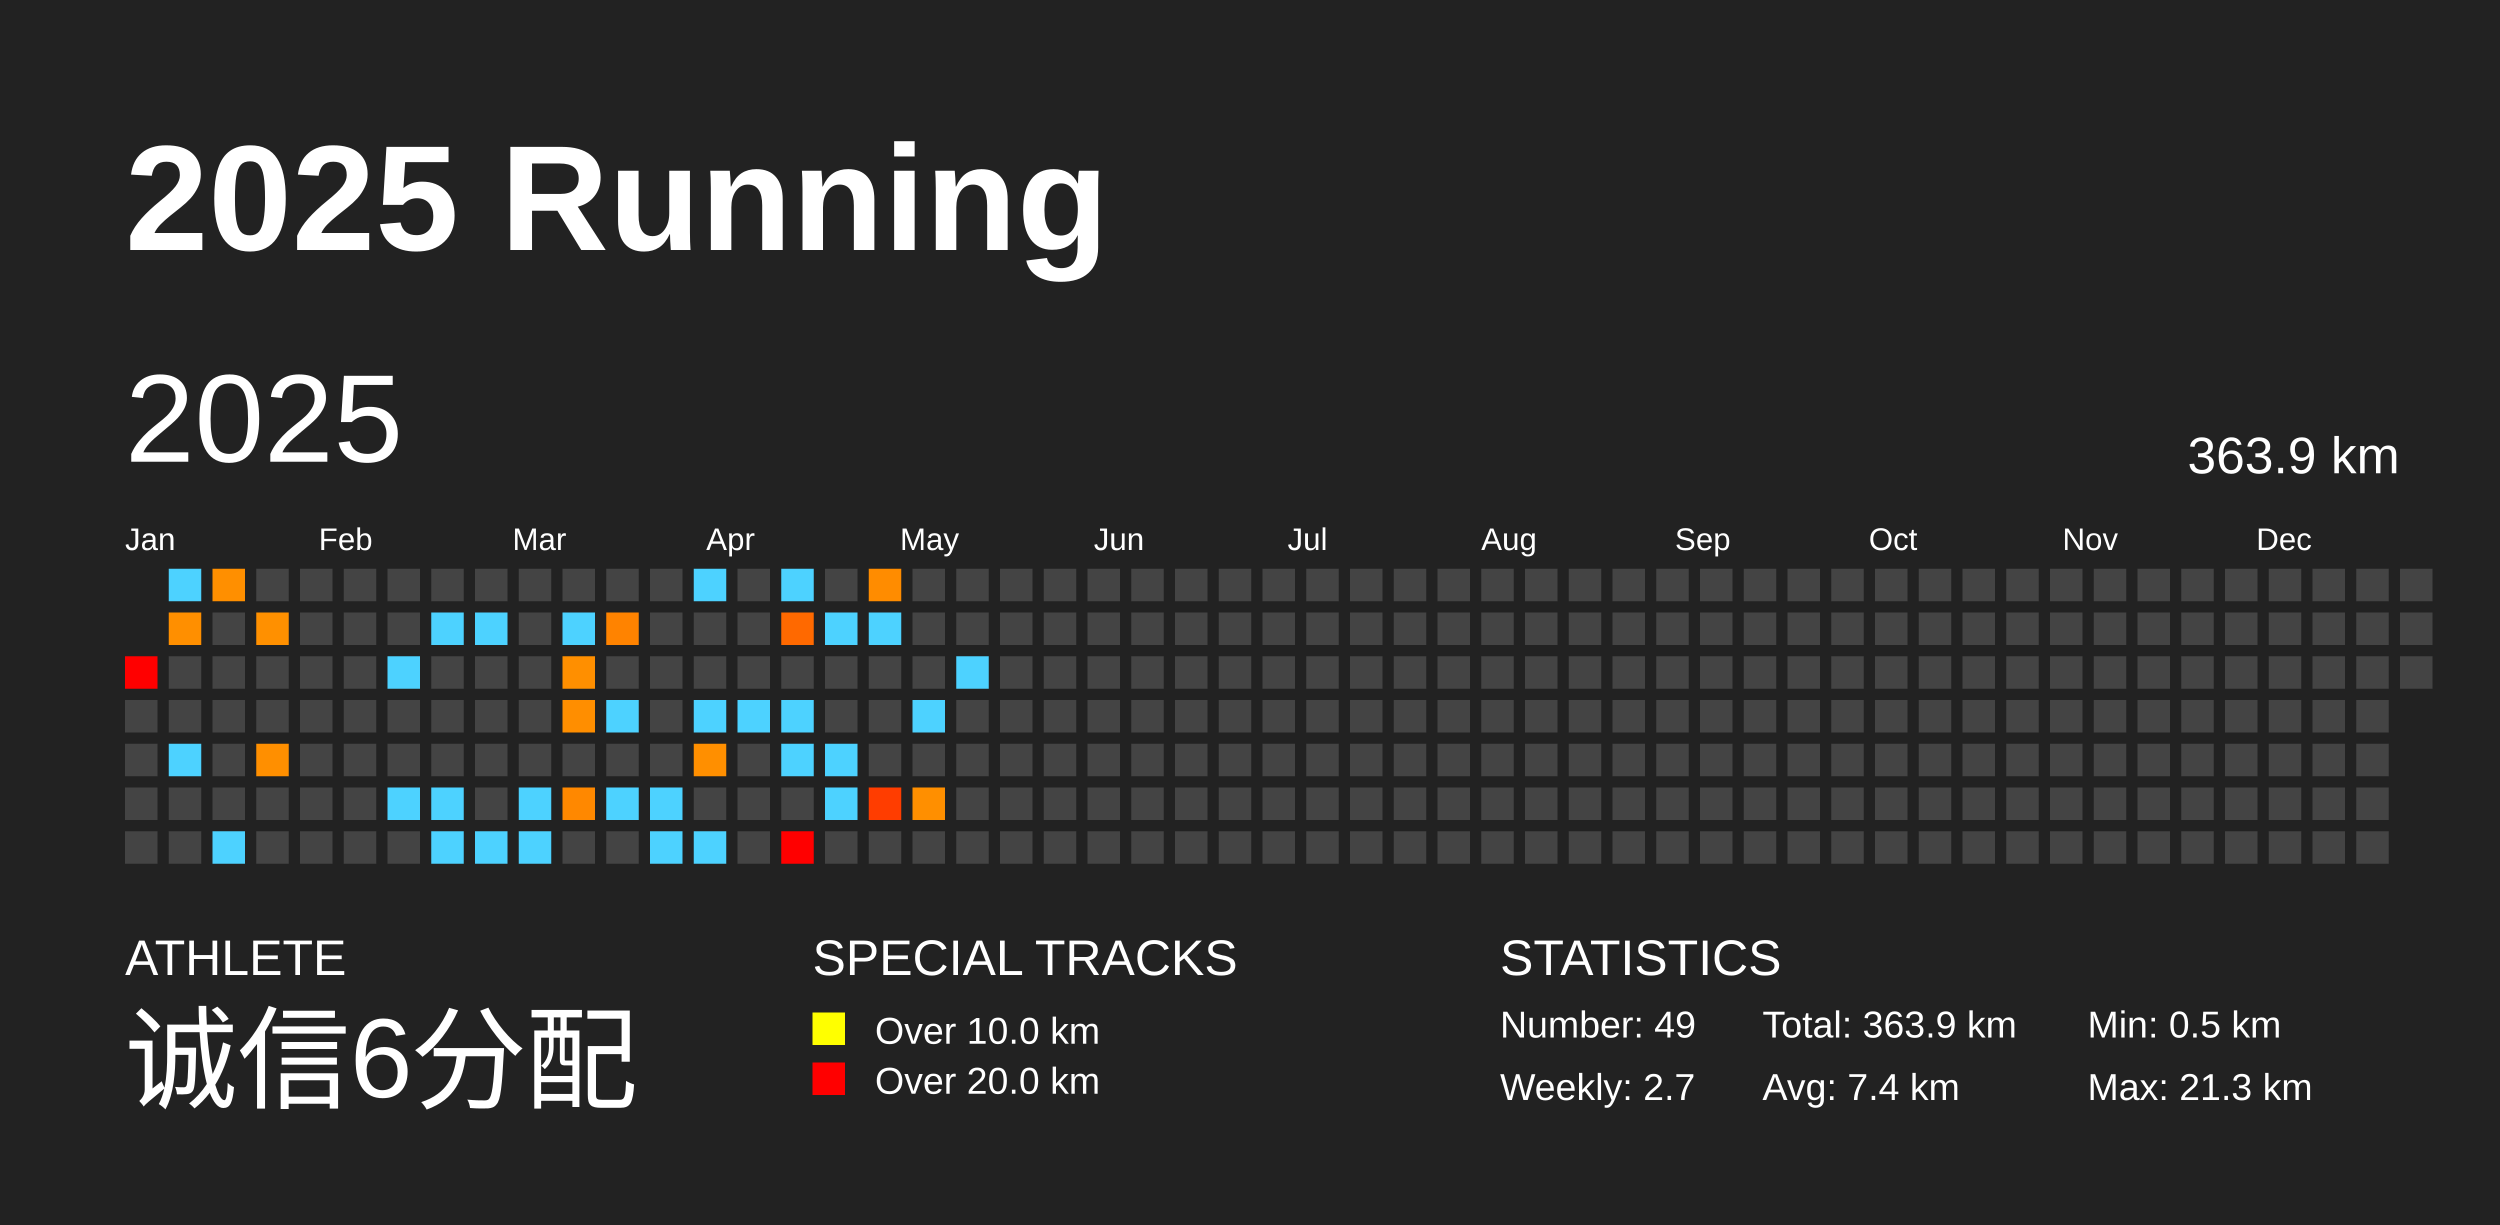
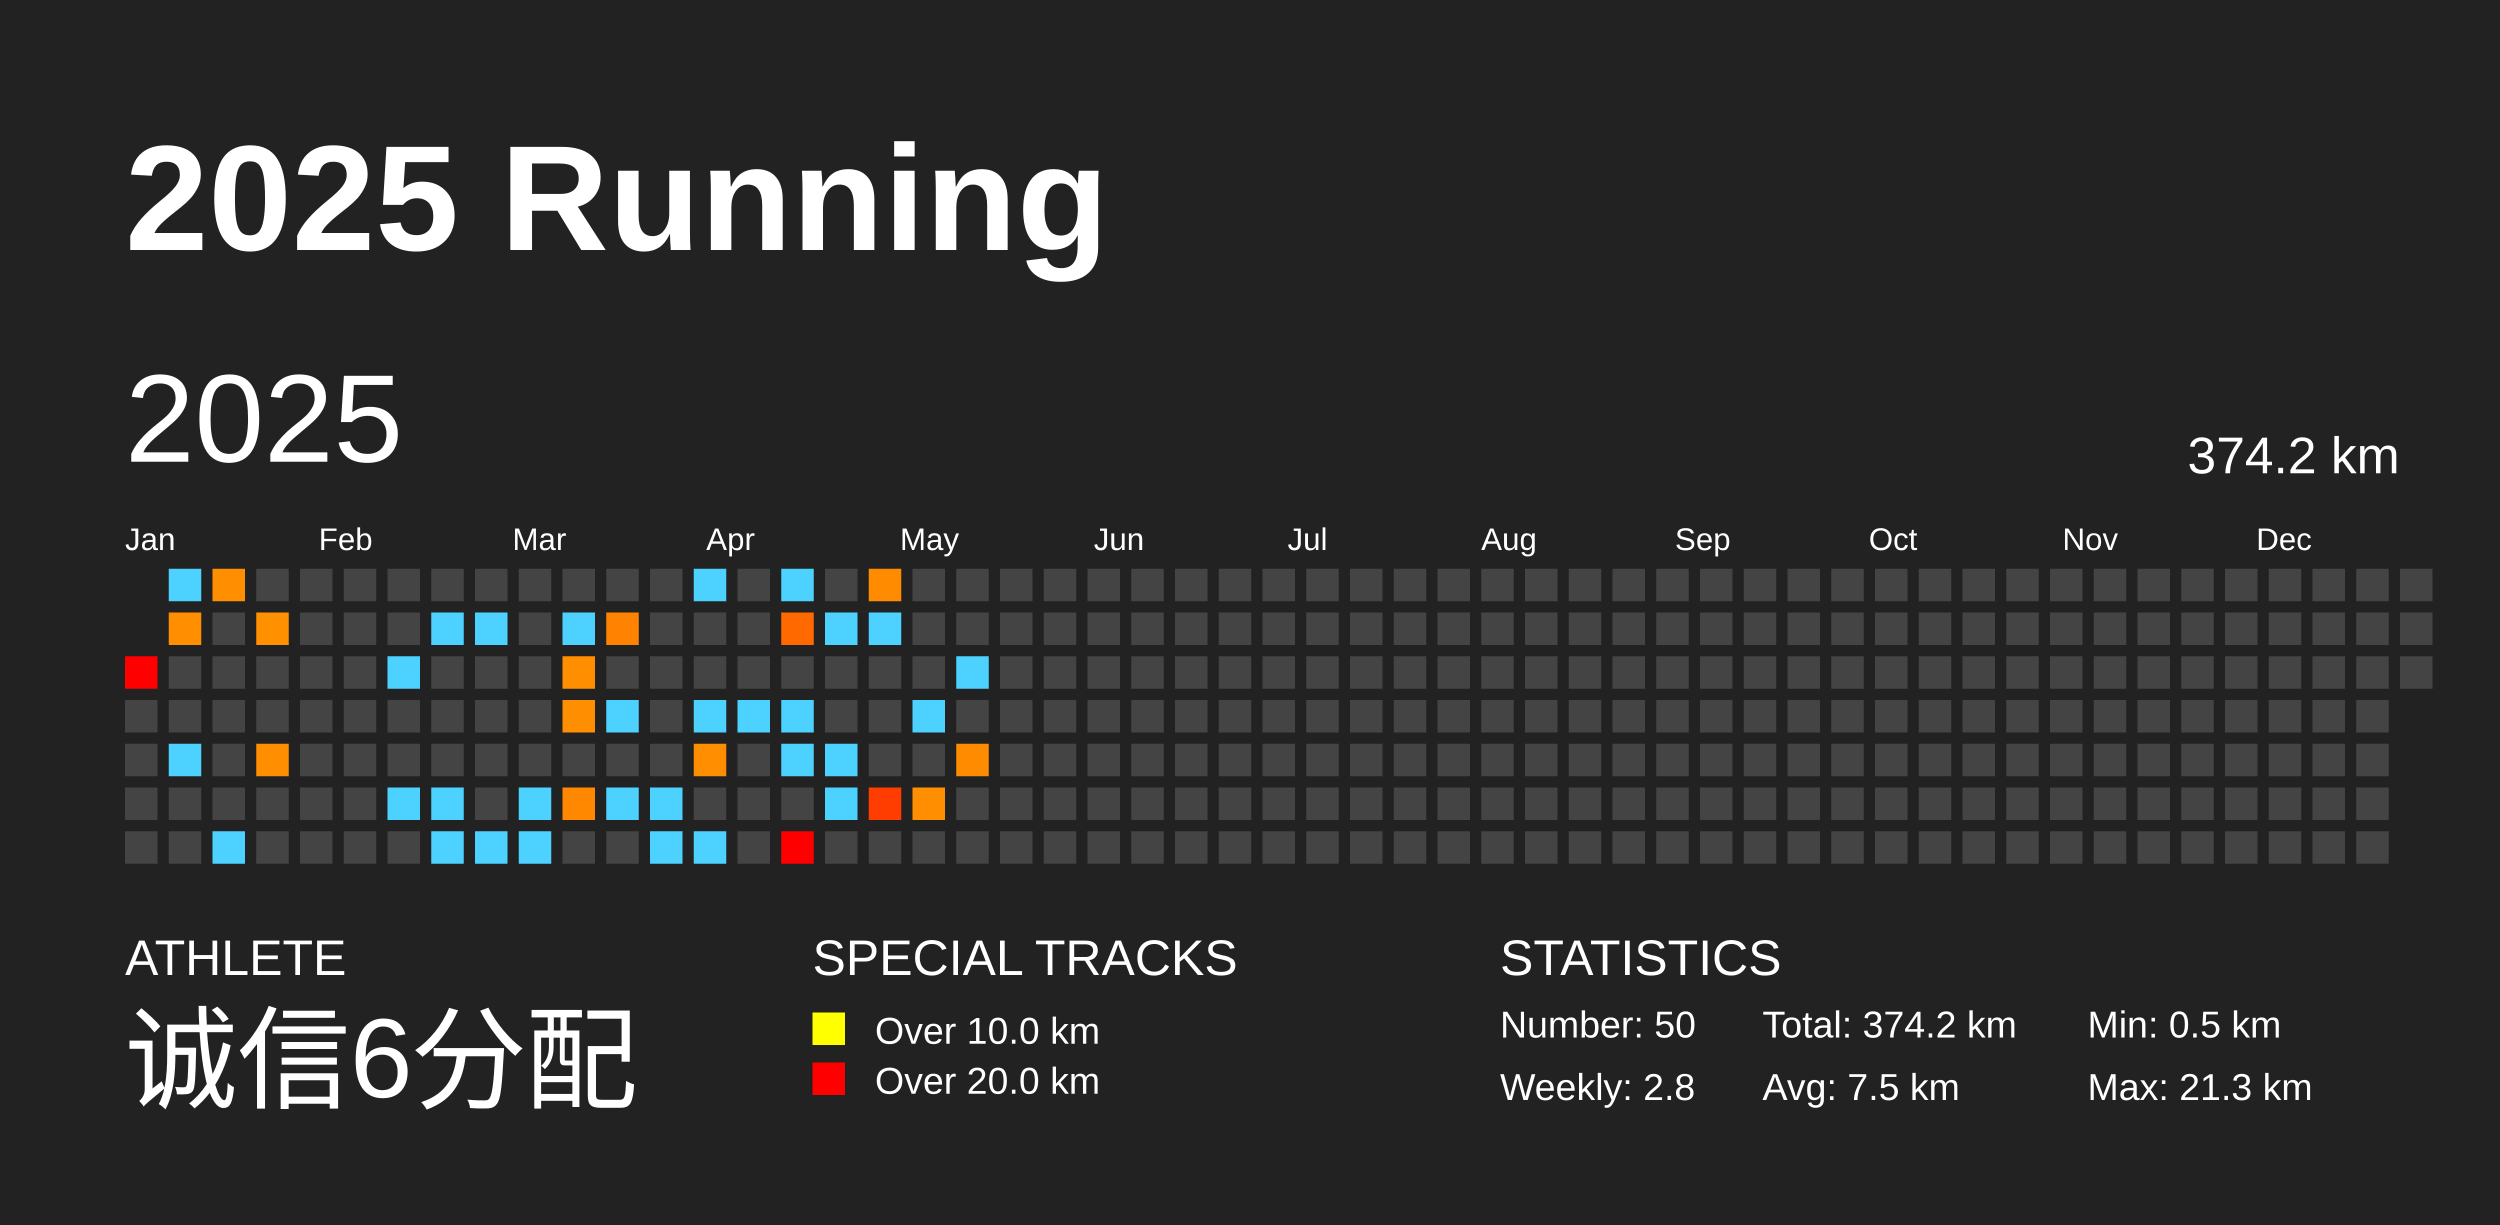
<svg xmlns="http://www.w3.org/2000/svg" baseProfile="full" height="98mm" version="1.1" viewBox="0,0,200,98" width="200mm">
  <defs />
  <rect fill="#222222" height="98" width="200" x="0" y="0" />
  <text fill="#FFFFFF" style="font-size:12px; font-family:Arial; font-weight:bold;" x="10" y="20">2025 Running</text>
  <text fill="#FFFFFF" style="font-size:4px; font-family:Arial" x="10" y="78">ATHLETE</text>
  <text fill="#FFFFFF" style="font-size:9px; font-family:Arial" x="10" y="88">诚信6分配</text>
  <text fill="#FFFFFF" style="font-size:4px; font-family:Arial" x="65" y="78">SPECIAL TRACKS</text>
  <rect fill="yellow" height="2.6" width="2.6" x="65" y="81" />
  <text fill="#FFFFFF" style="font-size:3px; font-family:Arial" x="70" y="83.5">Over 10.0 km</text>
  <rect fill="red" height="2.6" width="2.6" x="65" y="85" />
  <text fill="#FFFFFF" style="font-size:3px; font-family:Arial" x="70" y="87.5">Over 20.0 km</text>
  <text fill="#FFFFFF" style="font-size:4px; font-family:Arial" x="120" y="78">STATISTICS</text>
-   <text fill="#FFFFFF" style="font-size:3px; font-family:Arial" x="120" y="83">Number: 49</text>
-   <text fill="#FFFFFF" style="font-size:3px; font-family:Arial" x="120" y="88">Weekly: 2.7</text>
-   <text fill="#FFFFFF" style="font-size:3px; font-family:Arial" x="141" y="83">Total: 363.9 km</text>
-   <text fill="#FFFFFF" style="font-size:3px; font-family:Arial" x="141" y="88">Avg: 7.4 km</text>
+   <text fill="#FFFFFF" style="font-size:3px; font-family:Arial" x="120" y="83">Number: 50</text>
+   <text fill="#FFFFFF" style="font-size:3px; font-family:Arial" x="120" y="88">Weekly: 2.8</text>
+   <text fill="#FFFFFF" style="font-size:3px; font-family:Arial" x="141" y="83">Total: 374.2 km</text>
+   <text fill="#FFFFFF" style="font-size:3px; font-family:Arial" x="141" y="88">Avg: 7.5 km</text>
  <text fill="#FFFFFF" style="font-size:3px; font-family:Arial" x="167" y="83">Min: 0.5 km</text>
  <text fill="#FFFFFF" style="font-size:3px; font-family:Arial" x="167" y="88">Max: 21.3 km</text>
  <text dominant-baseline="hanging" fill="#FFFFFF" style="font-size:10.0px; font-family:Arial;" x="10" y="30">2025</text>
-   <text dominant-baseline="hanging" fill="#FFFFFF" style="font-size:4.125px; font-family:Arial;" x="175" y="35">363.9 km</text>
+   <text dominant-baseline="hanging" fill="#FFFFFF" style="font-size:4.125px; font-family:Arial;" x="175" y="35">374.2 km</text>
  <text fill="#FFFFFF" style="font-size:2.5px; font-family:Arial" x="10.0" y="44">Jan</text>
  <text fill="#FFFFFF" style="font-size:2.5px; font-family:Arial" x="25.5" y="44">Feb</text>
  <text fill="#FFFFFF" style="font-size:2.5px; font-family:Arial" x="41.0" y="44">Mar</text>
  <text fill="#FFFFFF" style="font-size:2.5px; font-family:Arial" x="56.5" y="44">Apr</text>
  <text fill="#FFFFFF" style="font-size:2.5px; font-family:Arial" x="72.0" y="44">May</text>
  <text fill="#FFFFFF" style="font-size:2.5px; font-family:Arial" x="87.5" y="44">Jun</text>
  <text fill="#FFFFFF" style="font-size:2.5px; font-family:Arial" x="103.0" y="44">Jul</text>
  <text fill="#FFFFFF" style="font-size:2.5px; font-family:Arial" x="118.5" y="44">Aug</text>
  <text fill="#FFFFFF" style="font-size:2.5px; font-family:Arial" x="134.0" y="44">Sep</text>
  <text fill="#FFFFFF" style="font-size:2.5px; font-family:Arial" x="149.5" y="44">Oct</text>
  <text fill="#FFFFFF" style="font-size:2.5px; font-family:Arial" x="165.0" y="44">Nov</text>
  <text fill="#FFFFFF" style="font-size:2.5px; font-family:Arial" x="180.5" y="44">Dec</text>
  <rect fill="red" height="2.6" width="2.6" x="10.0" y="52.5" />
  <rect fill="#444444" height="2.6" width="2.6" x="10.0" y="56.0" />
  <rect fill="#444444" height="2.6" width="2.6" x="10.0" y="59.5" />
  <rect fill="#444444" height="2.6" width="2.6" x="10.0" y="63.0" />
  <rect fill="#444444" height="2.6" width="2.6" x="10.0" y="66.5" />
  <rect fill="#4dd2ff" height="2.6" width="2.6" x="13.5" y="45.5" />
  <rect fill="#ff8f00" height="2.6" width="2.6" x="13.5" y="49.0" />
  <rect fill="#444444" height="2.6" width="2.6" x="13.5" y="52.5" />
  <rect fill="#444444" height="2.6" width="2.6" x="13.5" y="56.0" />
  <rect fill="#4dd2ff" height="2.6" width="2.6" x="13.5" y="59.5" />
  <rect fill="#444444" height="2.6" width="2.6" x="13.5" y="63.0" />
  <rect fill="#444444" height="2.6" width="2.6" x="13.5" y="66.5" />
  <rect fill="#ff8f00" height="2.6" width="2.6" x="17.0" y="45.5" />
  <rect fill="#444444" height="2.6" width="2.6" x="17.0" y="49.0" />
  <rect fill="#444444" height="2.6" width="2.6" x="17.0" y="52.5" />
  <rect fill="#444444" height="2.6" width="2.6" x="17.0" y="56.0" />
  <rect fill="#444444" height="2.6" width="2.6" x="17.0" y="59.5" />
  <rect fill="#444444" height="2.6" width="2.6" x="17.0" y="63.0" />
  <rect fill="#4dd2ff" height="2.6" width="2.6" x="17.0" y="66.5" />
  <rect fill="#444444" height="2.6" width="2.6" x="20.5" y="45.5" />
  <rect fill="#ff9000" height="2.6" width="2.6" x="20.5" y="49.0" />
  <rect fill="#444444" height="2.6" width="2.6" x="20.5" y="52.5" />
  <rect fill="#444444" height="2.6" width="2.6" x="20.5" y="56.0" />
  <rect fill="#ff8f00" height="2.6" width="2.6" x="20.5" y="59.5" />
  <rect fill="#444444" height="2.6" width="2.6" x="20.5" y="63.0" />
  <rect fill="#444444" height="2.6" width="2.6" x="20.5" y="66.5" />
  <rect fill="#444444" height="2.6" width="2.6" x="24.0" y="45.5" />
  <rect fill="#444444" height="2.6" width="2.6" x="24.0" y="49.0" />
  <rect fill="#444444" height="2.6" width="2.6" x="24.0" y="52.5" />
  <rect fill="#444444" height="2.6" width="2.6" x="24.0" y="56.0" />
  <rect fill="#444444" height="2.6" width="2.6" x="24.0" y="59.5" />
  <rect fill="#444444" height="2.6" width="2.6" x="24.0" y="63.0" />
  <rect fill="#444444" height="2.6" width="2.6" x="24.0" y="66.5" />
  <rect fill="#444444" height="2.6" width="2.6" x="27.5" y="45.5" />
  <rect fill="#444444" height="2.6" width="2.6" x="27.5" y="49.0" />
  <rect fill="#444444" height="2.6" width="2.6" x="27.5" y="52.5" />
  <rect fill="#444444" height="2.6" width="2.6" x="27.5" y="56.0" />
  <rect fill="#444444" height="2.6" width="2.6" x="27.5" y="59.5" />
  <rect fill="#444444" height="2.6" width="2.6" x="27.5" y="63.0" />
  <rect fill="#444444" height="2.6" width="2.6" x="27.5" y="66.5" />
  <rect fill="#444444" height="2.6" width="2.6" x="31.0" y="45.5" />
  <rect fill="#444444" height="2.6" width="2.6" x="31.0" y="49.0" />
  <rect fill="#4dd2ff" height="2.6" width="2.6" x="31.0" y="52.5" />
  <rect fill="#444444" height="2.6" width="2.6" x="31.0" y="56.0" />
  <rect fill="#444444" height="2.6" width="2.6" x="31.0" y="59.5" />
  <rect fill="#4dd2ff" height="2.6" width="2.6" x="31.0" y="63.0" />
  <rect fill="#444444" height="2.6" width="2.6" x="31.0" y="66.5" />
  <rect fill="#444444" height="2.6" width="2.6" x="34.5" y="45.5" />
  <rect fill="#4dd2ff" height="2.6" width="2.6" x="34.5" y="49.0" />
  <rect fill="#444444" height="2.6" width="2.6" x="34.5" y="52.5" />
  <rect fill="#444444" height="2.6" width="2.6" x="34.5" y="56.0" />
  <rect fill="#444444" height="2.6" width="2.6" x="34.5" y="59.5" />
  <rect fill="#4dd2ff" height="2.6" width="2.6" x="34.5" y="63.0" />
  <rect fill="#4dd2ff" height="2.6" width="2.6" x="34.5" y="66.5" />
  <rect fill="#444444" height="2.6" width="2.6" x="38.0" y="45.5" />
  <rect fill="#4dd2ff" height="2.6" width="2.6" x="38.0" y="49.0" />
  <rect fill="#444444" height="2.6" width="2.6" x="38.0" y="52.5" />
  <rect fill="#444444" height="2.6" width="2.6" x="38.0" y="56.0" />
  <rect fill="#444444" height="2.6" width="2.6" x="38.0" y="59.5" />
  <rect fill="#444444" height="2.6" width="2.6" x="38.0" y="63.0" />
  <rect fill="#4dd2ff" height="2.6" width="2.6" x="38.0" y="66.5" />
  <rect fill="#444444" height="2.6" width="2.6" x="41.5" y="45.5" />
  <rect fill="#444444" height="2.6" width="2.6" x="41.5" y="49.0" />
  <rect fill="#444444" height="2.6" width="2.6" x="41.5" y="52.5" />
  <rect fill="#444444" height="2.6" width="2.6" x="41.5" y="56.0" />
  <rect fill="#444444" height="2.6" width="2.6" x="41.5" y="59.5" />
  <rect fill="#4dd2ff" height="2.6" width="2.6" x="41.5" y="63.0" />
  <rect fill="#4dd2ff" height="2.6" width="2.6" x="41.5" y="66.5" />
  <rect fill="#444444" height="2.6" width="2.6" x="45.0" y="45.5" />
  <rect fill="#4dd2ff" height="2.6" width="2.6" x="45.0" y="49.0" />
  <rect fill="#ff8f00" height="2.6" width="2.6" x="45.0" y="52.5" />
  <rect fill="#ff8e00" height="2.6" width="2.6" x="45.0" y="56.0" />
  <rect fill="#444444" height="2.6" width="2.6" x="45.0" y="59.5" />
  <rect fill="#ff8800" height="2.6" width="2.6" x="45.0" y="63.0" />
  <rect fill="#444444" height="2.6" width="2.6" x="45.0" y="66.5" />
  <rect fill="#444444" height="2.6" width="2.6" x="48.5" y="45.5" />
  <rect fill="#ff8300" height="2.6" width="2.6" x="48.5" y="49.0" />
  <rect fill="#444444" height="2.6" width="2.6" x="48.5" y="52.5" />
  <rect fill="#4dd2ff" height="2.6" width="2.6" x="48.5" y="56.0" />
  <rect fill="#444444" height="2.6" width="2.6" x="48.5" y="59.5" />
  <rect fill="#4dd2ff" height="2.6" width="2.6" x="48.5" y="63.0" />
  <rect fill="#444444" height="2.6" width="2.6" x="48.5" y="66.5" />
  <rect fill="#444444" height="2.6" width="2.6" x="52.0" y="45.5" />
  <rect fill="#444444" height="2.6" width="2.6" x="52.0" y="49.0" />
  <rect fill="#444444" height="2.6" width="2.6" x="52.0" y="52.5" />
  <rect fill="#444444" height="2.6" width="2.6" x="52.0" y="56.0" />
  <rect fill="#444444" height="2.6" width="2.6" x="52.0" y="59.5" />
  <rect fill="#4dd2ff" height="2.6" width="2.6" x="52.0" y="63.0" />
  <rect fill="#4dd2ff" height="2.6" width="2.6" x="52.0" y="66.5" />
  <rect fill="#4dd2ff" height="2.6" width="2.6" x="55.5" y="45.5" />
  <rect fill="#444444" height="2.6" width="2.6" x="55.5" y="49.0" />
  <rect fill="#444444" height="2.6" width="2.6" x="55.5" y="52.5" />
  <rect fill="#4dd2ff" height="2.6" width="2.6" x="55.5" y="56.0" />
  <rect fill="#ff8f00" height="2.6" width="2.6" x="55.5" y="59.5" />
  <rect fill="#444444" height="2.6" width="2.6" x="55.5" y="63.0" />
  <rect fill="#4dd2ff" height="2.6" width="2.6" x="55.5" y="66.5" />
  <rect fill="#444444" height="2.6" width="2.6" x="59.0" y="45.5" />
  <rect fill="#444444" height="2.6" width="2.6" x="59.0" y="49.0" />
  <rect fill="#444444" height="2.6" width="2.6" x="59.0" y="52.5" />
  <rect fill="#4dd2ff" height="2.6" width="2.6" x="59.0" y="56.0" />
  <rect fill="#444444" height="2.6" width="2.6" x="59.0" y="59.5" />
  <rect fill="#444444" height="2.6" width="2.6" x="59.0" y="63.0" />
  <rect fill="#444444" height="2.6" width="2.6" x="59.0" y="66.5" />
  <rect fill="#4dd2ff" height="2.6" width="2.6" x="62.5" y="45.5" />
  <rect fill="#ff6900" height="2.6" width="2.6" x="62.5" y="49.0" />
  <rect fill="#444444" height="2.6" width="2.6" x="62.5" y="52.5" />
  <rect fill="#4dd2ff" height="2.6" width="2.6" x="62.5" y="56.0" />
  <rect fill="#4dd2ff" height="2.6" width="2.6" x="62.5" y="59.5" />
  <rect fill="#444444" height="2.6" width="2.6" x="62.5" y="63.0" />
  <rect fill="red" height="2.6" width="2.6" x="62.5" y="66.5" />
  <rect fill="#444444" height="2.6" width="2.6" x="66.0" y="45.5" />
  <rect fill="#4dd2ff" height="2.6" width="2.6" x="66.0" y="49.0" />
  <rect fill="#444444" height="2.6" width="2.6" x="66.0" y="52.5" />
  <rect fill="#444444" height="2.6" width="2.6" x="66.0" y="56.0" />
  <rect fill="#4dd2ff" height="2.6" width="2.6" x="66.0" y="59.5" />
  <rect fill="#4dd2ff" height="2.6" width="2.6" x="66.0" y="63.0" />
  <rect fill="#444444" height="2.6" width="2.6" x="66.0" y="66.5" />
  <rect fill="#ff8c00" height="2.6" width="2.6" x="69.5" y="45.5" />
  <rect fill="#4dd2ff" height="2.6" width="2.6" x="69.5" y="49.0" />
  <rect fill="#444444" height="2.6" width="2.6" x="69.5" y="52.5" />
  <rect fill="#444444" height="2.6" width="2.6" x="69.5" y="56.0" />
  <rect fill="#444444" height="2.6" width="2.6" x="69.5" y="59.5" />
  <rect fill="#ff3d00" height="2.6" width="2.6" x="69.5" y="63.0" />
  <rect fill="#444444" height="2.6" width="2.6" x="69.5" y="66.5" />
  <rect fill="#444444" height="2.6" width="2.6" x="73.0" y="45.5" />
  <rect fill="#444444" height="2.6" width="2.6" x="73.0" y="49.0" />
  <rect fill="#444444" height="2.6" width="2.6" x="73.0" y="52.5" />
  <rect fill="#4dd2ff" height="2.6" width="2.6" x="73.0" y="56.0" />
  <rect fill="#444444" height="2.6" width="2.6" x="73.0" y="59.5" />
  <rect fill="#ff8f00" height="2.6" width="2.6" x="73.0" y="63.0" />
  <rect fill="#444444" height="2.6" width="2.6" x="73.0" y="66.5" />
  <rect fill="#444444" height="2.6" width="2.6" x="76.5" y="45.5" />
  <rect fill="#444444" height="2.6" width="2.6" x="76.5" y="49.0" />
  <rect fill="#4dd2ff" height="2.6" width="2.6" x="76.5" y="52.5" />
  <rect fill="#444444" height="2.6" width="2.6" x="76.5" y="56.0" />
-   <rect fill="#444444" height="2.6" width="2.6" x="76.5" y="59.5" />
+   <rect fill="#ff8c00" height="2.6" width="2.6" x="76.5" y="59.5" />
  <rect fill="#444444" height="2.6" width="2.6" x="76.5" y="63.0" />
  <rect fill="#444444" height="2.6" width="2.6" x="76.5" y="66.5" />
  <rect fill="#444444" height="2.6" width="2.6" x="80.0" y="45.5" />
  <rect fill="#444444" height="2.6" width="2.6" x="80.0" y="49.0" />
  <rect fill="#444444" height="2.6" width="2.6" x="80.0" y="52.5" />
  <rect fill="#444444" height="2.6" width="2.6" x="80.0" y="56.0" />
  <rect fill="#444444" height="2.6" width="2.6" x="80.0" y="59.5" />
  <rect fill="#444444" height="2.6" width="2.6" x="80.0" y="63.0" />
  <rect fill="#444444" height="2.6" width="2.6" x="80.0" y="66.5" />
  <rect fill="#444444" height="2.6" width="2.6" x="83.5" y="45.5" />
  <rect fill="#444444" height="2.6" width="2.6" x="83.5" y="49.0" />
  <rect fill="#444444" height="2.6" width="2.6" x="83.5" y="52.5" />
  <rect fill="#444444" height="2.6" width="2.6" x="83.5" y="56.0" />
  <rect fill="#444444" height="2.6" width="2.6" x="83.5" y="59.5" />
  <rect fill="#444444" height="2.6" width="2.6" x="83.5" y="63.0" />
  <rect fill="#444444" height="2.6" width="2.6" x="83.5" y="66.5" />
  <rect fill="#444444" height="2.6" width="2.6" x="87.0" y="45.5" />
  <rect fill="#444444" height="2.6" width="2.6" x="87.0" y="49.0" />
  <rect fill="#444444" height="2.6" width="2.6" x="87.0" y="52.5" />
  <rect fill="#444444" height="2.6" width="2.6" x="87.0" y="56.0" />
  <rect fill="#444444" height="2.6" width="2.6" x="87.0" y="59.5" />
  <rect fill="#444444" height="2.6" width="2.6" x="87.0" y="63.0" />
  <rect fill="#444444" height="2.6" width="2.6" x="87.0" y="66.5" />
  <rect fill="#444444" height="2.6" width="2.6" x="90.5" y="45.5" />
  <rect fill="#444444" height="2.6" width="2.6" x="90.5" y="49.0" />
  <rect fill="#444444" height="2.6" width="2.6" x="90.5" y="52.5" />
  <rect fill="#444444" height="2.6" width="2.6" x="90.5" y="56.0" />
  <rect fill="#444444" height="2.6" width="2.6" x="90.5" y="59.5" />
  <rect fill="#444444" height="2.6" width="2.6" x="90.5" y="63.0" />
  <rect fill="#444444" height="2.6" width="2.6" x="90.5" y="66.5" />
  <rect fill="#444444" height="2.6" width="2.6" x="94.0" y="45.5" />
  <rect fill="#444444" height="2.6" width="2.6" x="94.0" y="49.0" />
  <rect fill="#444444" height="2.6" width="2.6" x="94.0" y="52.5" />
  <rect fill="#444444" height="2.6" width="2.6" x="94.0" y="56.0" />
  <rect fill="#444444" height="2.6" width="2.6" x="94.0" y="59.5" />
  <rect fill="#444444" height="2.6" width="2.6" x="94.0" y="63.0" />
  <rect fill="#444444" height="2.6" width="2.6" x="94.0" y="66.5" />
  <rect fill="#444444" height="2.6" width="2.6" x="97.5" y="45.5" />
  <rect fill="#444444" height="2.6" width="2.6" x="97.5" y="49.0" />
  <rect fill="#444444" height="2.6" width="2.6" x="97.5" y="52.5" />
  <rect fill="#444444" height="2.6" width="2.6" x="97.5" y="56.0" />
  <rect fill="#444444" height="2.6" width="2.6" x="97.5" y="59.5" />
  <rect fill="#444444" height="2.6" width="2.6" x="97.5" y="63.0" />
  <rect fill="#444444" height="2.6" width="2.6" x="97.5" y="66.5" />
  <rect fill="#444444" height="2.6" width="2.6" x="101.0" y="45.5" />
  <rect fill="#444444" height="2.6" width="2.6" x="101.0" y="49.0" />
  <rect fill="#444444" height="2.6" width="2.6" x="101.0" y="52.5" />
  <rect fill="#444444" height="2.6" width="2.6" x="101.0" y="56.0" />
  <rect fill="#444444" height="2.6" width="2.6" x="101.0" y="59.5" />
  <rect fill="#444444" height="2.6" width="2.6" x="101.0" y="63.0" />
  <rect fill="#444444" height="2.6" width="2.6" x="101.0" y="66.5" />
  <rect fill="#444444" height="2.6" width="2.6" x="104.5" y="45.5" />
  <rect fill="#444444" height="2.6" width="2.6" x="104.5" y="49.0" />
  <rect fill="#444444" height="2.6" width="2.6" x="104.5" y="52.5" />
  <rect fill="#444444" height="2.6" width="2.6" x="104.5" y="56.0" />
  <rect fill="#444444" height="2.6" width="2.6" x="104.5" y="59.5" />
  <rect fill="#444444" height="2.6" width="2.6" x="104.5" y="63.0" />
  <rect fill="#444444" height="2.6" width="2.6" x="104.5" y="66.5" />
  <rect fill="#444444" height="2.6" width="2.6" x="108.0" y="45.5" />
  <rect fill="#444444" height="2.6" width="2.6" x="108.0" y="49.0" />
  <rect fill="#444444" height="2.6" width="2.6" x="108.0" y="52.5" />
  <rect fill="#444444" height="2.6" width="2.6" x="108.0" y="56.0" />
  <rect fill="#444444" height="2.6" width="2.6" x="108.0" y="59.5" />
  <rect fill="#444444" height="2.6" width="2.6" x="108.0" y="63.0" />
  <rect fill="#444444" height="2.6" width="2.6" x="108.0" y="66.5" />
  <rect fill="#444444" height="2.6" width="2.6" x="111.5" y="45.5" />
  <rect fill="#444444" height="2.6" width="2.6" x="111.5" y="49.0" />
  <rect fill="#444444" height="2.6" width="2.6" x="111.5" y="52.5" />
  <rect fill="#444444" height="2.6" width="2.6" x="111.5" y="56.0" />
  <rect fill="#444444" height="2.6" width="2.6" x="111.5" y="59.5" />
  <rect fill="#444444" height="2.6" width="2.6" x="111.5" y="63.0" />
  <rect fill="#444444" height="2.6" width="2.6" x="111.5" y="66.5" />
  <rect fill="#444444" height="2.6" width="2.6" x="115.0" y="45.5" />
  <rect fill="#444444" height="2.6" width="2.6" x="115.0" y="49.0" />
  <rect fill="#444444" height="2.6" width="2.6" x="115.0" y="52.5" />
  <rect fill="#444444" height="2.6" width="2.6" x="115.0" y="56.0" />
  <rect fill="#444444" height="2.6" width="2.6" x="115.0" y="59.5" />
  <rect fill="#444444" height="2.6" width="2.6" x="115.0" y="63.0" />
  <rect fill="#444444" height="2.6" width="2.6" x="115.0" y="66.5" />
  <rect fill="#444444" height="2.6" width="2.6" x="118.5" y="45.5" />
  <rect fill="#444444" height="2.6" width="2.6" x="118.5" y="49.0" />
  <rect fill="#444444" height="2.6" width="2.6" x="118.5" y="52.5" />
  <rect fill="#444444" height="2.6" width="2.6" x="118.5" y="56.0" />
  <rect fill="#444444" height="2.6" width="2.6" x="118.5" y="59.5" />
  <rect fill="#444444" height="2.6" width="2.6" x="118.5" y="63.0" />
  <rect fill="#444444" height="2.6" width="2.6" x="118.5" y="66.5" />
  <rect fill="#444444" height="2.6" width="2.6" x="122.0" y="45.5" />
  <rect fill="#444444" height="2.6" width="2.6" x="122.0" y="49.0" />
  <rect fill="#444444" height="2.6" width="2.6" x="122.0" y="52.5" />
  <rect fill="#444444" height="2.6" width="2.6" x="122.0" y="56.0" />
  <rect fill="#444444" height="2.6" width="2.6" x="122.0" y="59.5" />
  <rect fill="#444444" height="2.6" width="2.6" x="122.0" y="63.0" />
  <rect fill="#444444" height="2.6" width="2.6" x="122.0" y="66.5" />
  <rect fill="#444444" height="2.6" width="2.6" x="125.5" y="45.5" />
  <rect fill="#444444" height="2.6" width="2.6" x="125.5" y="49.0" />
  <rect fill="#444444" height="2.6" width="2.6" x="125.5" y="52.5" />
  <rect fill="#444444" height="2.6" width="2.6" x="125.5" y="56.0" />
  <rect fill="#444444" height="2.6" width="2.6" x="125.5" y="59.5" />
  <rect fill="#444444" height="2.6" width="2.6" x="125.5" y="63.0" />
  <rect fill="#444444" height="2.6" width="2.6" x="125.5" y="66.5" />
  <rect fill="#444444" height="2.6" width="2.6" x="129.0" y="45.5" />
  <rect fill="#444444" height="2.6" width="2.6" x="129.0" y="49.0" />
  <rect fill="#444444" height="2.6" width="2.6" x="129.0" y="52.5" />
  <rect fill="#444444" height="2.6" width="2.6" x="129.0" y="56.0" />
  <rect fill="#444444" height="2.6" width="2.6" x="129.0" y="59.5" />
  <rect fill="#444444" height="2.6" width="2.6" x="129.0" y="63.0" />
  <rect fill="#444444" height="2.6" width="2.6" x="129.0" y="66.5" />
  <rect fill="#444444" height="2.6" width="2.6" x="132.5" y="45.5" />
  <rect fill="#444444" height="2.6" width="2.6" x="132.5" y="49.0" />
  <rect fill="#444444" height="2.6" width="2.6" x="132.5" y="52.5" />
  <rect fill="#444444" height="2.6" width="2.6" x="132.5" y="56.0" />
  <rect fill="#444444" height="2.6" width="2.6" x="132.5" y="59.5" />
  <rect fill="#444444" height="2.6" width="2.6" x="132.5" y="63.0" />
  <rect fill="#444444" height="2.6" width="2.6" x="132.5" y="66.5" />
  <rect fill="#444444" height="2.6" width="2.6" x="136.0" y="45.5" />
  <rect fill="#444444" height="2.6" width="2.6" x="136.0" y="49.0" />
  <rect fill="#444444" height="2.6" width="2.6" x="136.0" y="52.5" />
  <rect fill="#444444" height="2.6" width="2.6" x="136.0" y="56.0" />
  <rect fill="#444444" height="2.6" width="2.6" x="136.0" y="59.5" />
  <rect fill="#444444" height="2.6" width="2.6" x="136.0" y="63.0" />
  <rect fill="#444444" height="2.6" width="2.6" x="136.0" y="66.5" />
  <rect fill="#444444" height="2.6" width="2.6" x="139.5" y="45.5" />
  <rect fill="#444444" height="2.6" width="2.6" x="139.5" y="49.0" />
  <rect fill="#444444" height="2.6" width="2.6" x="139.5" y="52.5" />
  <rect fill="#444444" height="2.6" width="2.6" x="139.5" y="56.0" />
  <rect fill="#444444" height="2.6" width="2.6" x="139.5" y="59.5" />
  <rect fill="#444444" height="2.6" width="2.6" x="139.5" y="63.0" />
  <rect fill="#444444" height="2.6" width="2.6" x="139.5" y="66.5" />
  <rect fill="#444444" height="2.6" width="2.6" x="143.0" y="45.5" />
  <rect fill="#444444" height="2.6" width="2.6" x="143.0" y="49.0" />
  <rect fill="#444444" height="2.6" width="2.6" x="143.0" y="52.5" />
  <rect fill="#444444" height="2.6" width="2.6" x="143.0" y="56.0" />
  <rect fill="#444444" height="2.6" width="2.6" x="143.0" y="59.5" />
  <rect fill="#444444" height="2.6" width="2.6" x="143.0" y="63.0" />
  <rect fill="#444444" height="2.6" width="2.6" x="143.0" y="66.5" />
  <rect fill="#444444" height="2.6" width="2.6" x="146.5" y="45.5" />
  <rect fill="#444444" height="2.6" width="2.6" x="146.5" y="49.0" />
  <rect fill="#444444" height="2.6" width="2.6" x="146.5" y="52.5" />
  <rect fill="#444444" height="2.6" width="2.6" x="146.5" y="56.0" />
  <rect fill="#444444" height="2.6" width="2.6" x="146.5" y="59.5" />
  <rect fill="#444444" height="2.6" width="2.6" x="146.5" y="63.0" />
  <rect fill="#444444" height="2.6" width="2.6" x="146.5" y="66.5" />
  <rect fill="#444444" height="2.6" width="2.6" x="150.0" y="45.5" />
  <rect fill="#444444" height="2.6" width="2.6" x="150.0" y="49.0" />
  <rect fill="#444444" height="2.6" width="2.6" x="150.0" y="52.5" />
  <rect fill="#444444" height="2.6" width="2.6" x="150.0" y="56.0" />
  <rect fill="#444444" height="2.6" width="2.6" x="150.0" y="59.5" />
  <rect fill="#444444" height="2.6" width="2.6" x="150.0" y="63.0" />
  <rect fill="#444444" height="2.6" width="2.6" x="150.0" y="66.5" />
  <rect fill="#444444" height="2.6" width="2.6" x="153.5" y="45.5" />
  <rect fill="#444444" height="2.6" width="2.6" x="153.5" y="49.0" />
  <rect fill="#444444" height="2.6" width="2.6" x="153.5" y="52.5" />
  <rect fill="#444444" height="2.6" width="2.6" x="153.5" y="56.0" />
  <rect fill="#444444" height="2.6" width="2.6" x="153.5" y="59.5" />
  <rect fill="#444444" height="2.6" width="2.6" x="153.5" y="63.0" />
  <rect fill="#444444" height="2.6" width="2.6" x="153.5" y="66.5" />
  <rect fill="#444444" height="2.6" width="2.6" x="157.0" y="45.5" />
  <rect fill="#444444" height="2.6" width="2.6" x="157.0" y="49.0" />
  <rect fill="#444444" height="2.6" width="2.6" x="157.0" y="52.5" />
  <rect fill="#444444" height="2.6" width="2.6" x="157.0" y="56.0" />
  <rect fill="#444444" height="2.6" width="2.6" x="157.0" y="59.5" />
  <rect fill="#444444" height="2.6" width="2.6" x="157.0" y="63.0" />
  <rect fill="#444444" height="2.6" width="2.6" x="157.0" y="66.5" />
  <rect fill="#444444" height="2.6" width="2.6" x="160.5" y="45.5" />
  <rect fill="#444444" height="2.6" width="2.6" x="160.5" y="49.0" />
  <rect fill="#444444" height="2.6" width="2.6" x="160.5" y="52.5" />
  <rect fill="#444444" height="2.6" width="2.6" x="160.5" y="56.0" />
  <rect fill="#444444" height="2.6" width="2.6" x="160.5" y="59.5" />
  <rect fill="#444444" height="2.6" width="2.6" x="160.5" y="63.0" />
  <rect fill="#444444" height="2.6" width="2.6" x="160.5" y="66.5" />
  <rect fill="#444444" height="2.6" width="2.6" x="164.0" y="45.5" />
  <rect fill="#444444" height="2.6" width="2.6" x="164.0" y="49.0" />
  <rect fill="#444444" height="2.6" width="2.6" x="164.0" y="52.5" />
  <rect fill="#444444" height="2.6" width="2.6" x="164.0" y="56.0" />
  <rect fill="#444444" height="2.6" width="2.6" x="164.0" y="59.5" />
  <rect fill="#444444" height="2.6" width="2.6" x="164.0" y="63.0" />
  <rect fill="#444444" height="2.6" width="2.6" x="164.0" y="66.5" />
  <rect fill="#444444" height="2.6" width="2.6" x="167.5" y="45.5" />
  <rect fill="#444444" height="2.6" width="2.6" x="167.5" y="49.0" />
  <rect fill="#444444" height="2.6" width="2.6" x="167.5" y="52.5" />
  <rect fill="#444444" height="2.6" width="2.6" x="167.5" y="56.0" />
  <rect fill="#444444" height="2.6" width="2.6" x="167.5" y="59.5" />
  <rect fill="#444444" height="2.6" width="2.6" x="167.5" y="63.0" />
  <rect fill="#444444" height="2.6" width="2.6" x="167.5" y="66.5" />
  <rect fill="#444444" height="2.6" width="2.6" x="171.0" y="45.5" />
  <rect fill="#444444" height="2.6" width="2.6" x="171.0" y="49.0" />
  <rect fill="#444444" height="2.6" width="2.6" x="171.0" y="52.5" />
  <rect fill="#444444" height="2.6" width="2.6" x="171.0" y="56.0" />
  <rect fill="#444444" height="2.6" width="2.6" x="171.0" y="59.5" />
  <rect fill="#444444" height="2.6" width="2.6" x="171.0" y="63.0" />
  <rect fill="#444444" height="2.6" width="2.6" x="171.0" y="66.5" />
  <rect fill="#444444" height="2.6" width="2.6" x="174.5" y="45.5" />
  <rect fill="#444444" height="2.6" width="2.6" x="174.5" y="49.0" />
  <rect fill="#444444" height="2.6" width="2.6" x="174.5" y="52.5" />
  <rect fill="#444444" height="2.6" width="2.6" x="174.5" y="56.0" />
  <rect fill="#444444" height="2.6" width="2.6" x="174.5" y="59.5" />
  <rect fill="#444444" height="2.6" width="2.6" x="174.5" y="63.0" />
  <rect fill="#444444" height="2.6" width="2.6" x="174.5" y="66.5" />
  <rect fill="#444444" height="2.6" width="2.6" x="178.0" y="45.5" />
  <rect fill="#444444" height="2.6" width="2.6" x="178.0" y="49.0" />
  <rect fill="#444444" height="2.6" width="2.6" x="178.0" y="52.5" />
  <rect fill="#444444" height="2.6" width="2.6" x="178.0" y="56.0" />
  <rect fill="#444444" height="2.6" width="2.6" x="178.0" y="59.5" />
  <rect fill="#444444" height="2.6" width="2.6" x="178.0" y="63.0" />
  <rect fill="#444444" height="2.6" width="2.6" x="178.0" y="66.5" />
  <rect fill="#444444" height="2.6" width="2.6" x="181.5" y="45.5" />
  <rect fill="#444444" height="2.6" width="2.6" x="181.5" y="49.0" />
  <rect fill="#444444" height="2.6" width="2.6" x="181.5" y="52.5" />
  <rect fill="#444444" height="2.6" width="2.6" x="181.5" y="56.0" />
  <rect fill="#444444" height="2.6" width="2.6" x="181.5" y="59.5" />
  <rect fill="#444444" height="2.6" width="2.6" x="181.5" y="63.0" />
  <rect fill="#444444" height="2.6" width="2.6" x="181.5" y="66.5" />
  <rect fill="#444444" height="2.6" width="2.6" x="185.0" y="45.5" />
  <rect fill="#444444" height="2.6" width="2.6" x="185.0" y="49.0" />
  <rect fill="#444444" height="2.6" width="2.6" x="185.0" y="52.5" />
  <rect fill="#444444" height="2.6" width="2.6" x="185.0" y="56.0" />
  <rect fill="#444444" height="2.6" width="2.6" x="185.0" y="59.5" />
  <rect fill="#444444" height="2.6" width="2.6" x="185.0" y="63.0" />
  <rect fill="#444444" height="2.6" width="2.6" x="185.0" y="66.5" />
  <rect fill="#444444" height="2.6" width="2.6" x="188.5" y="45.5" />
  <rect fill="#444444" height="2.6" width="2.6" x="188.5" y="49.0" />
  <rect fill="#444444" height="2.6" width="2.6" x="188.5" y="52.5" />
  <rect fill="#444444" height="2.6" width="2.6" x="188.5" y="56.0" />
  <rect fill="#444444" height="2.6" width="2.6" x="188.5" y="59.5" />
  <rect fill="#444444" height="2.6" width="2.6" x="188.5" y="63.0" />
  <rect fill="#444444" height="2.6" width="2.6" x="188.5" y="66.5" />
  <rect fill="#444444" height="2.6" width="2.6" x="192.0" y="45.5" />
  <rect fill="#444444" height="2.6" width="2.6" x="192.0" y="49.0" />
  <rect fill="#444444" height="2.6" width="2.6" x="192.0" y="52.5" />
</svg>
